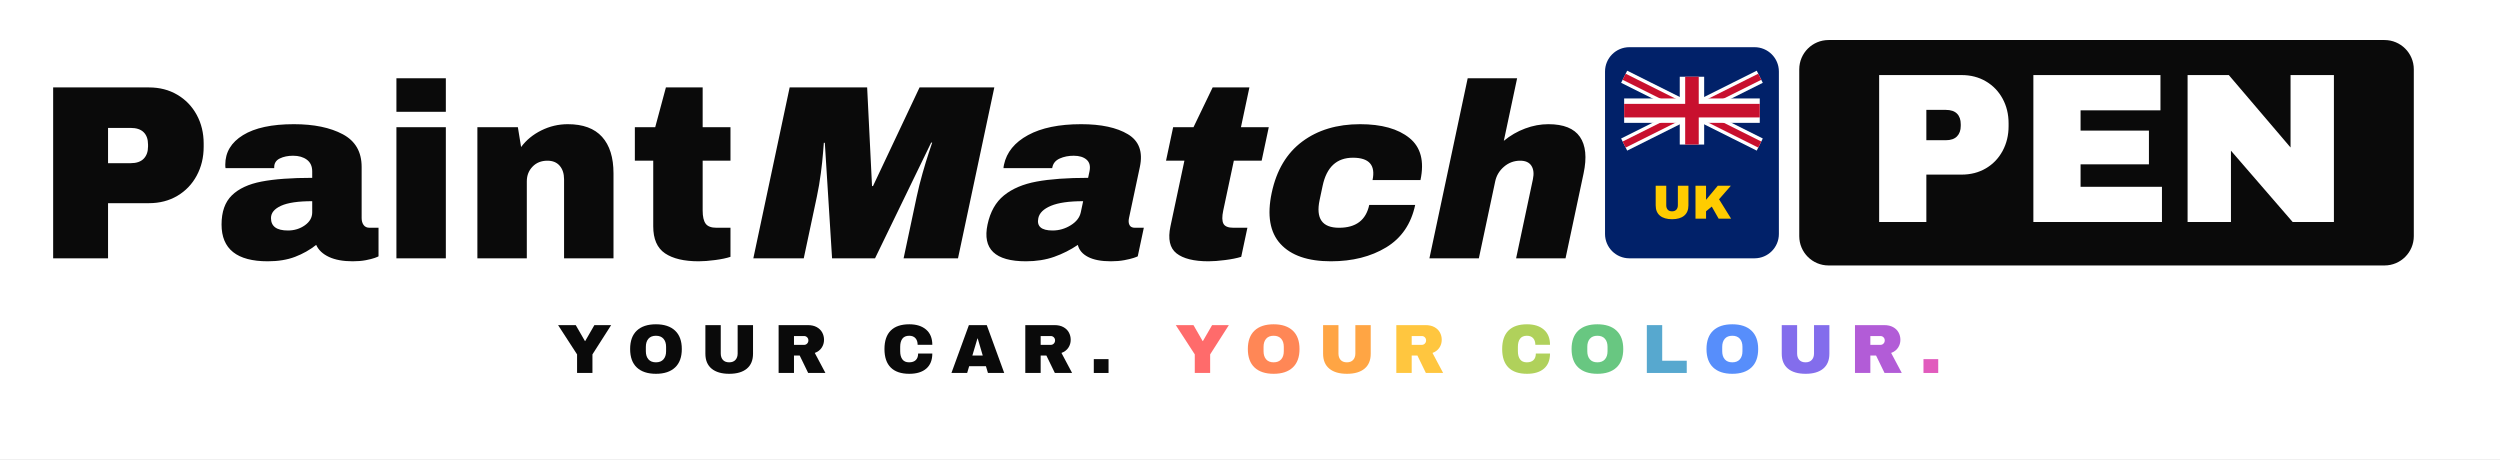
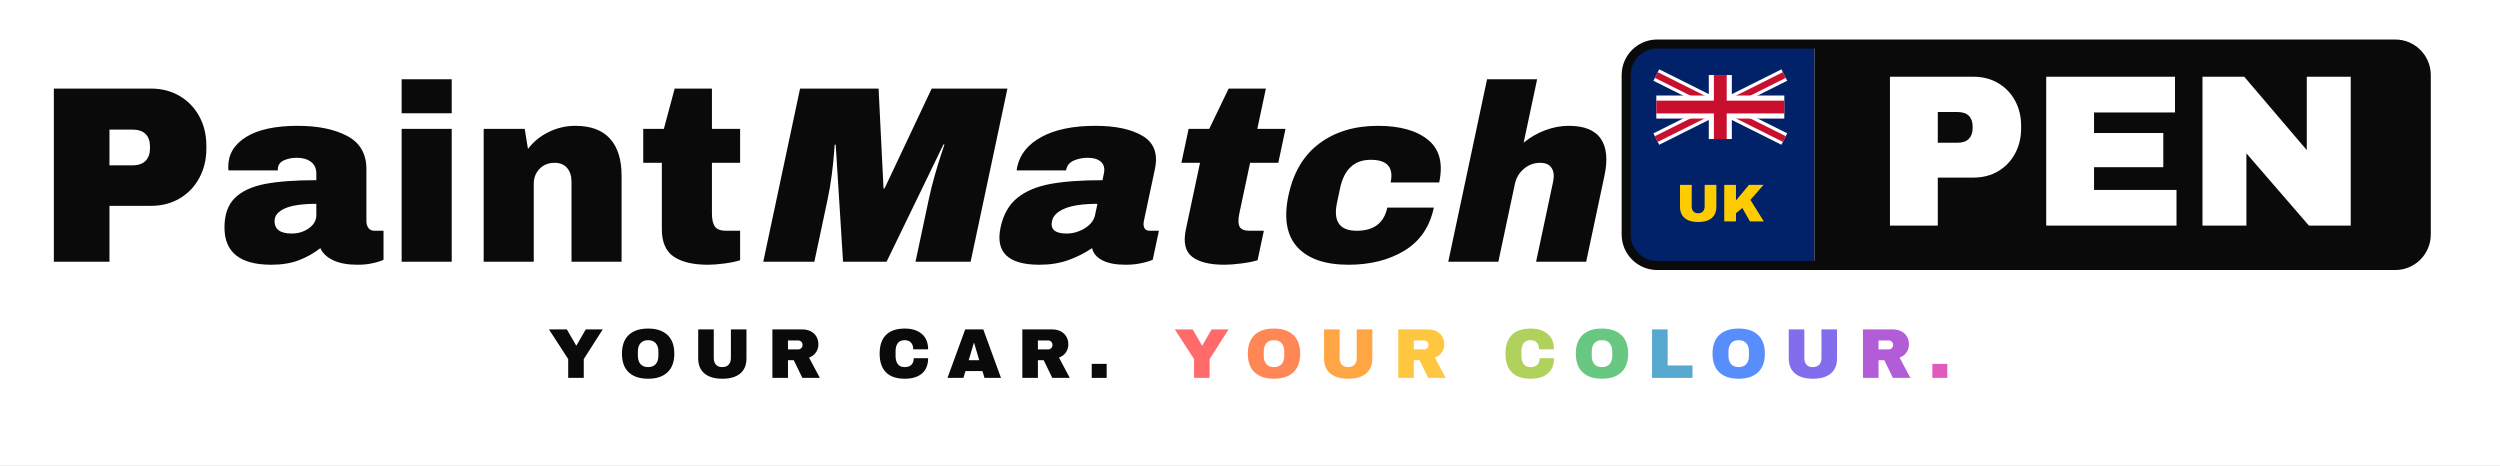
- <svg xmlns="http://www.w3.org/2000/svg" viewBox="0 0 2214.36 406.56" role="img" aria-label="PaintMatchPen">
+ <svg xmlns="http://www.w3.org/2000/svg" viewBox="0 0 2185.54 406.56" role="img" aria-label="PaintMatchPen">
  <rect width="100%" height="100%" fill="#FFFFFF" />
  <path d="M180.4 127.16V130.02Q180.4 144.1 174.24 155.54Q168.08 166.98 157.08 173.47Q146.08 179.96 132.0 179.96H95.7V228.8H47.08V77.44H132.0Q146.08 77.44 157.08 83.93Q168.08 90.42 174.24 101.75Q180.4 113.08 180.4 127.16ZM95.7 144.54H115.72Q123.42 144.54 127.27 140.58Q131.12 136.62 131.12 129.8V128.04Q131.12 121 127.27 117.15Q123.42 113.3 115.72 113.3H95.7Z M320.32 147.84V193.16Q320.32 196.9 322.08 199.32Q323.84 201.74 327.36 201.74H335.28V227.04Q334.62 227.48 331.87 228.47Q329.12 229.46 324.06 230.45Q319.0 231.44 312.4 231.44Q299.64 231.44 291.39 227.59Q283.14 223.74 280.06 216.92Q271.7 223.52 261.36 227.48Q251.02 231.44 237.16 231.44Q196.24 231.44 196.24 198.88Q196.24 181.94 205.37 173.03Q214.5 164.12 231.66 160.82Q248.82 157.52 276.54 157.52V151.8Q276.54 144.98 271.81 141.46Q267.08 137.94 259.6 137.94Q252.78 137.94 247.83 140.36Q242.88 142.78 242.88 148.06V148.94H199.76Q199.54 147.84 199.54 145.86Q199.54 129.36 215.27 119.68Q231.0 110 260.26 110Q286.88 110 303.6 118.91Q320.32 127.82 320.32 147.84ZM240.02 193.16Q240.02 204.16 254.98 204.16Q263.56 204.16 270.05 199.54Q276.54 194.92 276.54 188.1V178.2Q257.84 178.2 248.93 182.27Q240.02 186.34 240.02 193.16Z M351.12 99.0V69.3H394.9V99.0ZM351.12 228.8V112.64H394.9V228.8Z M543.4 153.56V228.8H499.62V158.84Q499.62 151.36 495.77 146.85Q491.92 142.34 484.88 142.34Q476.74 142.34 471.68 147.62Q466.62 152.9 466.62 160.6V228.8H422.84V112.64H458.7L461.56 130.24Q468.38 121 479.49 115.5Q490.6 110 502.92 110Q523.16 110 533.28 121.22Q543.4 132.44 543.4 153.56Z M647.02 112.64V142.34H622.38V186.56Q622.38 194.48 625.02 198.11Q627.66 201.74 634.7 201.74H647.02V227.48Q641.74 229.24 633.38 230.34Q625.02 231.44 618.86 231.44Q599.5 231.44 589.05 224.4Q578.6 217.36 578.6 200.42V142.34H562.32V112.64H580.36L589.82 77.44H622.38V112.64Z" fill="#0A0A0A" />
  <path d="M800.36 228.8 811.957 174.24Q814.108 164.12 817.146 153.45Q820.184 142.78 822.607 135.52Q825.03 128.26 825.671 126.28H824.791L775.06 228.8H737.0L730.585 126.5H729.705Q729.504 128.48 728.974 135.63Q728.444 142.78 727.056 153.45Q725.668 164.12 723.517 174.24L711.92 228.8H667.26L699.433 77.44H768.073L772.388 164.78H773.268L814.493 77.44H880.713L848.54 228.8Z M1009.629 147.84 999.996 193.16Q999.201 196.9 1000.446 199.32Q1001.692 201.74 1005.212 201.74H1013.132L1007.754 227.04Q1007.001 227.48 1004.04 228.47Q1001.08 229.46 995.809 230.45Q990.539 231.44 983.939 231.44Q971.179 231.44 963.747 227.59Q956.316 223.74 954.685 216.92Q944.922 223.52 933.741 227.48Q922.559 231.44 908.699 231.44Q867.779 231.44 874.7 198.88Q878.3 181.94 889.324 173.03Q900.348 164.12 918.21 160.82Q936.071 157.52 963.791 157.52L965.007 151.8Q966.456 144.98 962.475 141.46Q958.493 137.94 951.013 137.94Q944.193 137.94 938.729 140.36Q933.264 142.78 932.142 148.06L931.955 148.94H888.835Q888.849 147.84 889.269 145.86Q892.777 129.36 910.564 119.68Q928.352 110 957.612 110Q984.232 110 999.058 118.91Q1013.884 127.82 1009.629 147.84ZM919.696 193.16Q917.357 204.16 932.317 204.16Q940.897 204.16 948.369 199.54Q955.841 194.92 957.291 188.1L959.395 178.2Q940.695 178.2 930.92 182.27Q921.145 186.34 919.696 193.16Z M1123.811 112.64 1117.498 142.34H1092.858L1083.458 186.56Q1081.775 194.48 1083.643 198.11Q1085.512 201.74 1092.552 201.74H1104.872L1099.401 227.48Q1093.746 229.24 1085.153 230.34Q1076.559 231.44 1070.399 231.44Q1051.039 231.44 1042.085 224.4Q1033.132 217.36 1036.732 200.42L1049.078 142.34H1032.798L1039.111 112.64H1057.151L1074.093 77.44H1106.653L1099.171 112.64Z M1258.17 159.5H1215.71Q1219.919 139.7 1198.359 139.7Q1176.799 139.7 1171.515 164.56L1168.849 177.1Q1163.612 201.74 1186.052 201.74Q1208.492 201.74 1212.794 181.5H1253.494Q1248.116 206.8 1227.788 219.12Q1207.459 231.44 1178.859 231.44Q1148.279 231.44 1134.172 216.04Q1120.066 200.64 1126.425 170.72Q1132.785 140.8 1153.438 125.4Q1174.092 110 1204.672 110Q1233.272 110 1248.386 122.21Q1263.501 134.42 1258.17 159.5Z M1371.432 110Q1391.672 110 1399.407 121.22Q1407.142 132.44 1402.653 153.56L1386.66 228.8H1342.88L1357.75 158.84Q1359.34 151.36 1356.449 146.85Q1353.558 142.34 1346.518 142.34Q1338.378 142.34 1332.195 147.62Q1326.013 152.9 1324.376 160.6L1309.88 228.8H1266.1L1300.003 69.3H1343.783L1331.999 124.74Q1340.535 117.7 1350.813 113.85Q1361.092 110 1371.432 110Z" fill="#0A0A0A" />
-   <rect x="1421.64" y="41.80" width="154.00" height="187.00" rx="21.56" ry="21.56" fill="#012169" />
-   <line x1="1438.58" y1="67.98" x2="1558.70" y2="128.04" stroke="#FFF" stroke-width="12.01" />
-   <line x1="1558.70" y1="67.98" x2="1438.58" y2="128.04" stroke="#FFF" stroke-width="12.01" />
-   <line x1="1438.58" y1="67.98" x2="1558.70" y2="128.04" stroke="#C8102E" stroke-width="6.01" />
-   <line x1="1558.70" y1="67.98" x2="1438.58" y2="128.04" stroke="#C8102E" stroke-width="6.01" />
-   <line x1="1498.64" y1="67.98" x2="1498.64" y2="128.04" stroke="#FFF" stroke-width="21.62" />
-   <line x1="1438.58" y1="98.01" x2="1558.70" y2="98.01" stroke="#FFF" stroke-width="21.62" />
-   <line x1="1498.64" y1="67.98" x2="1498.64" y2="128.04" stroke="#C8102E" stroke-width="12.01" />
-   <line x1="1438.58" y1="98.01" x2="1558.70" y2="98.01" stroke="#C8102E" stroke-width="12.01" />
-   <path d="M1481.035 194.163Q1474.095 194.163 1470.307 191.031Q1466.52 187.9 1466.52 181.932V164.539H1475.872V181.806Q1475.872 184.26 1477.184 185.72Q1478.496 187.18 1480.993 187.18Q1483.49 187.18 1484.823 185.699Q1486.156 184.218 1486.156 181.806V164.539H1495.508V181.932Q1495.508 187.9 1491.742 191.031Q1487.976 194.163 1481.035 194.163Z M1521.492 164.539H1533.088L1522.635 176.516L1533.299 193.655H1522.254L1516.202 182.99L1511.124 187.138V193.655H1501.772V164.539H1511.124V176.981Z" fill="#FFCC00" />
-   <rect x="1597.64" y="39.42" width="536.41" height="191.75" rx="22.0" ry="22.0" fill="#0A0A0A" stroke="#0A0A0A" stroke-width="7.92" />
-   <path d="M1779.096 109.25V111.71Q1779.096 123.819 1773.798 133.657Q1768.501 143.495 1759.041 149.077Q1749.581 154.658 1737.472 154.658H1706.254V196.661H1664.441V66.491H1737.472Q1749.581 66.491 1759.041 72.072Q1768.501 77.654 1773.798 87.398Q1779.096 97.141 1779.096 109.25ZM1706.254 124.197H1723.471Q1730.093 124.197 1733.404 120.791Q1736.715 117.386 1736.715 111.521V110.007Q1736.715 103.953 1733.404 100.642Q1730.093 97.331 1723.471 97.331H1706.254Z M1801.043 66.491H1913.617V97.709H1842.856V115.683H1903.4V145.577H1842.856V165.443H1914.942V196.661H1801.043Z M2030.732 196.661 1976.053 133.468V196.661H1937.646V66.491H1974.161L2028.84 130.63V66.491H2067.248V196.661Z" fill="#FFF" />
-   <path d="M524.751 330.352H511.137V313.905L494.32 287.971H509.967L518.098 302.078H518.344L526.475 287.971H541.321L524.751 313.905Z" fill="#0A0A0A" />
-   <path d="M603.907 309.162Q603.907 319.88 597.931 325.486Q591.956 331.091 580.991 331.091Q570.027 331.091 564.082 325.516Q558.138 319.942 558.138 309.162Q558.138 298.382 564.082 292.807Q570.027 287.232 580.991 287.232Q591.956 287.232 597.931 292.838Q603.907 298.443 603.907 309.162ZM572.059 307.19V311.133Q572.059 315.63 574.339 318.278Q576.618 320.927 580.991 320.927Q585.365 320.927 587.675 318.278Q589.985 315.63 589.985 311.133V307.19Q589.985 302.694 587.675 300.045Q585.365 297.396 580.991 297.396Q576.618 297.396 574.339 300.045Q572.059 302.694 572.059 307.19Z" fill="#0A0A0A" />
-   <path d="M645.918 331.091Q635.815 331.091 630.302 326.533Q624.789 321.974 624.789 313.289V287.971H638.403V313.104Q638.403 316.677 640.312 318.802Q642.222 320.927 645.856 320.927Q649.491 320.927 651.431 318.771Q653.371 316.615 653.371 313.104V287.971H666.985V313.289Q666.985 321.974 661.503 326.533Q656.02 331.091 645.918 331.091Z" fill="#0A0A0A" />
-   <path d="M721.686 312.611 731.111 330.352H715.834L708.319 314.89H703.267V330.352H689.654V287.971H715.587Q720.146 287.971 723.38 289.727Q726.614 291.482 728.246 294.47Q729.879 297.458 729.879 300.969Q729.879 304.85 727.784 307.991Q725.69 311.133 721.686 312.611ZM712.199 297.642H703.267V305.466H712.199Q713.801 305.466 714.91 304.326Q716.019 303.186 716.019 301.523Q716.019 299.86 714.91 298.751Q713.801 297.642 712.199 297.642Z" fill="#0A0A0A" />
+   <path d="M1448.74 38.50 H1586.20 V232.10 H1448.74 Q1421.64 232.10 1421.64 205.00 V65.60 Q1421.64 38.50 1448.74 38.50 Z" fill="#012169" />
+   <path d="M1586.20 38.50 H2093.96 Q2121.07 38.50 2121.07 65.60 V205.00 Q2121.07 232.10 2093.96 232.10 H1586.20 Z" fill="#0A0A0A" />
+   <line x1="1447.97" y1="65.60" x2="1559.87" y2="121.55" stroke="#FFF" stroke-width="11.19" />
+   <line x1="1559.87" y1="65.60" x2="1447.97" y2="121.55" stroke="#FFF" stroke-width="11.19" />
+   <line x1="1447.97" y1="65.60" x2="1559.87" y2="121.55" stroke="#C8102E" stroke-width="5.60" />
+   <line x1="1559.87" y1="65.60" x2="1447.97" y2="121.55" stroke="#C8102E" stroke-width="5.60" />
+   <line x1="1503.92" y1="65.60" x2="1503.92" y2="121.55" stroke="#FFF" stroke-width="20.14" />
+   <line x1="1447.97" y1="93.58" x2="1559.87" y2="93.58" stroke="#FFF" stroke-width="20.14" />
+   <line x1="1503.92" y1="65.60" x2="1503.92" y2="121.55" stroke="#C8102E" stroke-width="11.19" />
+   <line x1="1447.97" y1="93.58" x2="1559.87" y2="93.58" stroke="#C8102E" stroke-width="11.19" />
+   <path d="M1484.605 194.099Q1476.991 194.099 1472.836 190.663Q1468.68 187.227 1468.68 180.681V161.598H1478.941V180.542Q1478.941 183.234 1480.38 184.836Q1481.82 186.438 1484.559 186.438Q1487.298 186.438 1488.761 184.813Q1490.223 183.188 1490.223 180.542V161.598H1500.484V180.681Q1500.484 187.227 1496.352 190.663Q1492.22 194.099 1484.605 194.099Z M1528.992 161.598H1541.713L1530.245 174.738L1541.945 193.542H1529.827L1523.188 181.842L1517.617 186.392V193.542H1507.356V161.598H1517.617V175.249Z" fill="#FFCC00" />
+   <path d="M1766.886 109.842V112.301Q1766.886 124.41 1761.588 134.248Q1756.291 144.087 1746.831 149.668Q1737.371 155.25 1725.262 155.25H1694.044V197.252H1652.231V67.082H1725.262Q1737.371 67.082 1746.831 72.664Q1756.291 78.245 1761.588 87.989Q1766.886 97.733 1766.886 109.842ZM1694.044 124.788H1711.261Q1717.883 124.788 1721.194 121.383Q1724.505 117.977 1724.505 112.112V110.598Q1724.505 104.544 1721.194 101.233Q1717.883 97.922 1711.261 97.922H1694.044Z M1788.833 67.082H1901.407V98.3H1830.646V116.274H1891.19V146.168H1830.646V166.034H1902.732V197.252H1788.833Z M2018.522 197.252 1963.843 134.059V197.252H1925.436V67.082H1961.951L2016.63 131.221V67.082H2055.038V197.252Z" fill="#FFF" />
+   <rect x="1421.64" y="38.50" width="699.43" height="193.60" rx="27.10" ry="27.10" fill="none" stroke="#0A0A0A" stroke-width="7.92" />
+   <path d="M510.341 330.352H496.727V313.905L479.91 287.971H495.557L503.688 302.078H503.934L512.065 287.971H526.911L510.341 313.905Z" fill="#0A0A0A" />
+   <path d="M589.497 309.162Q589.497 319.88 583.521 325.486Q577.546 331.091 566.581 331.091Q555.617 331.091 549.672 325.516Q543.728 319.942 543.728 309.162Q543.728 298.382 549.672 292.807Q555.617 287.232 566.581 287.232Q577.546 287.232 583.521 292.838Q589.497 298.443 589.497 309.162ZM557.649 307.19V311.133Q557.649 315.63 559.929 318.278Q562.208 320.927 566.581 320.927Q570.955 320.927 573.265 318.278Q575.575 315.63 575.575 311.133V307.19Q575.575 302.694 573.265 300.045Q570.955 297.396 566.581 297.396Q562.208 297.396 559.929 300.045Q557.649 302.694 557.649 307.19Z" fill="#0A0A0A" />
+   <path d="M631.508 331.091Q621.405 331.091 615.892 326.533Q610.379 321.974 610.379 313.289V287.971H623.993V313.104Q623.993 316.677 625.902 318.802Q627.812 320.927 631.446 320.927Q635.081 320.927 637.021 318.771Q638.961 316.615 638.961 313.104V287.971H652.575V313.289Q652.575 321.974 647.093 326.533Q641.61 331.091 631.508 331.091Z" fill="#0A0A0A" />
+   <path d="M707.276 312.611 716.701 330.352H701.424L693.909 314.89H688.857V330.352H675.244V287.971H701.177Q705.736 287.971 708.97 289.727Q712.204 291.482 713.836 294.47Q715.469 297.458 715.469 300.969Q715.469 304.85 713.374 307.991Q711.28 311.133 707.276 312.611ZM697.789 297.642H688.857V305.466H697.789Q699.391 305.466 700.5 304.326Q701.609 303.186 701.609 301.523Q701.609 299.86 700.5 298.751Q699.391 297.642 697.789 297.642Z" fill="#0A0A0A" />
  <path d="" fill="#0A0A0A" />
-   <path d="M825.79 305.404H812.792Q812.792 301.708 810.852 299.552Q808.911 297.396 805.339 297.396Q801.211 297.396 799.271 299.983Q797.331 302.57 797.331 307.19V311.133Q797.331 315.691 799.271 318.309Q801.211 320.927 805.215 320.927Q809.158 320.927 811.191 318.894Q813.223 316.862 813.223 313.166H825.79Q825.79 321.851 820.461 326.471Q815.133 331.091 805.4 331.091Q794.559 331.091 788.984 325.547Q783.409 320.003 783.409 309.162Q783.409 298.32 788.984 292.776Q794.559 287.232 805.4 287.232Q814.825 287.232 820.307 291.944Q825.79 296.657 825.79 305.404Z" fill="#0A0A0A" />
-   <path d="M875.07 330.352 873.283 324.377H858.438L856.651 330.352H842.73L858.191 287.971H874.023L889.484 330.352ZM861.271 314.89H870.45L866.015 299.798H865.768Z" fill="#0A0A0A" />
-   <path d="M940.181 312.611 949.606 330.352H934.329L926.814 314.89H921.763V330.352H908.149V287.971H934.083Q938.641 287.971 941.875 289.727Q945.109 291.482 946.741 294.47Q948.374 297.458 948.374 300.969Q948.374 304.85 946.279 307.991Q944.185 311.133 940.181 312.611ZM930.695 297.642H921.763V305.466H930.695Q932.296 305.466 933.405 304.326Q934.514 303.186 934.514 301.523Q934.514 299.86 933.405 298.751Q932.296 297.642 930.695 297.642Z" fill="#0A0A0A" />
-   <path d="M968.825 330.352V318.094H981.884V330.352Z" fill="#0A0A0A" />
-   <path d="M1071.882 330.352H1058.268V313.905L1041.451 287.971H1057.098L1065.229 302.078H1065.475L1073.607 287.971H1088.452L1071.882 313.905Z" fill="rgb(255,107,107)" />
-   <path d="M1151.038 309.162Q1151.038 319.88 1145.063 325.486Q1139.087 331.091 1128.123 331.091Q1117.158 331.091 1111.213 325.516Q1105.269 319.942 1105.269 309.162Q1105.269 298.382 1111.213 292.807Q1117.158 287.232 1128.123 287.232Q1139.087 287.232 1145.063 292.838Q1151.038 298.443 1151.038 309.162ZM1119.191 307.19V311.133Q1119.191 315.63 1121.47 318.278Q1123.749 320.927 1128.123 320.927Q1132.496 320.927 1134.806 318.278Q1137.116 315.63 1137.116 311.133V307.19Q1137.116 302.694 1134.806 300.045Q1132.496 297.396 1128.123 297.396Q1123.749 297.396 1121.47 300.045Q1119.191 302.694 1119.191 307.19Z" fill="rgb(255,135,86)" />
-   <path d="M1193.049 331.091Q1182.947 331.091 1177.433 326.533Q1171.92 321.974 1171.92 313.289V287.971H1185.534V313.104Q1185.534 316.677 1187.443 318.802Q1189.353 320.927 1192.987 320.927Q1196.622 320.927 1198.562 318.771Q1200.503 316.615 1200.503 313.104V287.971H1214.116V313.289Q1214.116 321.974 1208.634 326.533Q1203.151 331.091 1193.049 331.091Z" fill="rgb(255,165,68)" />
-   <path d="M1268.817 312.611 1278.242 330.352H1262.965L1255.45 314.89H1250.399V330.352H1236.785V287.971H1262.719Q1267.277 287.971 1270.511 289.727Q1273.745 291.482 1275.377 294.47Q1277.01 297.458 1277.01 300.969Q1277.01 304.85 1274.915 307.991Q1272.821 311.133 1268.817 312.611ZM1259.331 297.642H1250.399V305.466H1259.331Q1260.932 305.466 1262.041 304.326Q1263.15 303.186 1263.15 301.523Q1263.15 299.86 1262.041 298.751Q1260.932 297.642 1259.331 297.642Z" fill="rgb(255,198,63)" />
+   <path d="M811.38 305.404H798.382Q798.382 301.708 796.442 299.552Q794.501 297.396 790.929 297.396Q786.801 297.396 784.861 299.983Q782.921 302.57 782.921 307.19V311.133Q782.921 315.691 784.861 318.309Q786.801 320.927 790.805 320.927Q794.748 320.927 796.781 318.894Q798.813 316.862 798.813 313.166H811.38Q811.38 321.851 806.051 326.471Q800.723 331.091 790.99 331.091Q780.149 331.091 774.574 325.547Q768.999 320.003 768.999 309.162Q768.999 298.32 774.574 292.776Q780.149 287.232 790.99 287.232Q800.415 287.232 805.897 291.944Q811.38 296.657 811.38 305.404Z" fill="#0A0A0A" />
+   <path d="M860.66 330.352 858.873 324.377H844.028L842.241 330.352H828.32L843.781 287.971H859.613L875.074 330.352ZM846.861 314.89H856.04L851.605 299.798H851.358Z" fill="#0A0A0A" />
+   <path d="M925.771 312.611 935.196 330.352H919.919L912.404 314.89H907.353V330.352H893.739V287.971H919.673Q924.231 287.971 927.465 289.727Q930.699 291.482 932.331 294.47Q933.964 297.458 933.964 300.969Q933.964 304.85 931.869 307.991Q929.775 311.133 925.771 312.611ZM916.285 297.642H907.353V305.466H916.285Q917.886 305.466 918.995 304.326Q920.104 303.186 920.104 301.523Q920.104 299.86 918.995 298.751Q917.886 297.642 916.285 297.642Z" fill="#0A0A0A" />
+   <path d="M954.415 330.352V318.094H967.474V330.352Z" fill="#0A0A0A" />
+   <path d="M1057.472 330.352H1043.858V313.905L1027.041 287.971H1042.688L1050.819 302.078H1051.065L1059.197 287.971H1074.042L1057.472 313.905Z" fill="rgb(255,107,107)" />
+   <path d="M1136.628 309.162Q1136.628 319.88 1130.653 325.486Q1124.677 331.091 1113.713 331.091Q1102.748 331.091 1096.803 325.516Q1090.859 319.942 1090.859 309.162Q1090.859 298.382 1096.803 292.807Q1102.748 287.232 1113.713 287.232Q1124.677 287.232 1130.653 292.838Q1136.628 298.443 1136.628 309.162ZM1104.781 307.19V311.133Q1104.781 315.63 1107.06 318.278Q1109.339 320.927 1113.713 320.927Q1118.086 320.927 1120.396 318.278Q1122.706 315.63 1122.706 311.133V307.19Q1122.706 302.694 1120.396 300.045Q1118.086 297.396 1113.713 297.396Q1109.339 297.396 1107.06 300.045Q1104.781 302.694 1104.781 307.19Z" fill="rgb(255,135,86)" />
+   <path d="M1178.639 331.091Q1168.537 331.091 1163.023 326.533Q1157.51 321.974 1157.51 313.289V287.971H1171.124V313.104Q1171.124 316.677 1173.033 318.802Q1174.943 320.927 1178.577 320.927Q1182.212 320.927 1184.152 318.771Q1186.093 316.615 1186.093 313.104V287.971H1199.706V313.289Q1199.706 321.974 1194.224 326.533Q1188.741 331.091 1178.639 331.091Z" fill="rgb(255,165,68)" />
+   <path d="M1254.407 312.611 1263.832 330.352H1248.555L1241.04 314.89H1235.989V330.352H1222.375V287.971H1248.309Q1252.867 287.971 1256.101 289.727Q1259.335 291.482 1260.967 294.47Q1262.6 297.458 1262.6 300.969Q1262.6 304.85 1260.505 307.991Q1258.411 311.133 1254.407 312.611ZM1244.921 297.642H1235.989V305.466H1244.921Q1246.522 305.466 1247.631 304.326Q1248.74 303.186 1248.74 301.523Q1248.74 299.86 1247.631 298.751Q1246.522 297.642 1244.921 297.642Z" fill="rgb(255,198,63)" />
  <path d="" fill="rgb(220,213,74)" />
-   <path d="M1372.921 305.404H1359.923Q1359.923 301.708 1357.983 299.552Q1356.043 297.396 1352.47 297.396Q1348.343 297.396 1346.402 299.983Q1344.462 302.57 1344.462 307.19V311.133Q1344.462 315.691 1346.402 318.309Q1348.343 320.927 1352.347 320.927Q1356.289 320.927 1358.322 318.894Q1360.355 316.862 1360.355 313.166H1372.921Q1372.921 321.851 1367.593 326.471Q1362.264 331.091 1352.531 331.091Q1341.69 331.091 1336.115 325.547Q1330.54 320.003 1330.54 309.162Q1330.54 298.32 1336.115 292.776Q1341.69 287.232 1352.531 287.232Q1361.956 287.232 1367.439 291.944Q1372.921 296.657 1372.921 305.404Z" fill="rgb(176,209,91)" />
-   <path d="M1437.786 309.162Q1437.786 319.88 1431.811 325.486Q1425.835 331.091 1414.871 331.091Q1403.906 331.091 1397.961 325.516Q1392.017 319.942 1392.017 309.162Q1392.017 298.382 1397.961 292.807Q1403.906 287.232 1414.871 287.232Q1425.835 287.232 1431.811 292.838Q1437.786 298.443 1437.786 309.162ZM1405.939 307.19V311.133Q1405.939 315.63 1408.218 318.278Q1410.497 320.927 1414.871 320.927Q1419.244 320.927 1421.554 318.278Q1423.864 315.63 1423.864 311.133V307.19Q1423.864 302.694 1421.554 300.045Q1419.244 297.396 1414.871 297.396Q1410.497 297.396 1408.218 300.045Q1405.939 302.694 1405.939 307.19Z" fill="rgb(104,199,129)" />
-   <path d="M1458.668 287.971H1472.282V319.51H1494.027V330.352H1458.668Z" fill="rgb(87,168,207)" />
-   <path d="M1557.29 309.162Q1557.29 319.88 1551.315 325.486Q1545.339 331.091 1534.375 331.091Q1523.41 331.091 1517.465 325.516Q1511.521 319.942 1511.521 309.162Q1511.521 298.382 1517.465 292.807Q1523.41 287.232 1534.375 287.232Q1545.339 287.232 1551.315 292.838Q1557.29 298.443 1557.29 309.162ZM1525.443 307.19V311.133Q1525.443 315.63 1527.722 318.278Q1530.001 320.927 1534.375 320.927Q1538.748 320.927 1541.058 318.278Q1543.368 315.63 1543.368 311.133V307.19Q1543.368 302.694 1541.058 300.045Q1538.748 297.396 1534.375 297.396Q1530.001 297.396 1527.722 300.045Q1525.443 302.694 1525.443 307.19Z" fill="rgb(87,142,251)" />
-   <path d="M1599.301 331.091Q1589.199 331.091 1583.685 326.533Q1578.172 321.974 1578.172 313.289V287.971H1591.786V313.104Q1591.786 316.677 1593.695 318.802Q1595.605 320.927 1599.239 320.927Q1602.874 320.927 1604.814 318.771Q1606.755 316.615 1606.755 313.104V287.971H1620.368V313.289Q1620.368 321.974 1614.886 326.533Q1609.403 331.091 1599.301 331.091Z" fill="rgb(131,109,236)" />
-   <path d="M1675.069 312.611 1684.494 330.352H1669.217L1661.702 314.89H1656.651V330.352H1643.037V287.971H1668.971Q1673.529 287.971 1676.763 289.727Q1679.997 291.482 1681.629 294.47Q1683.262 297.458 1683.262 300.969Q1683.262 304.85 1681.167 307.991Q1679.073 311.133 1675.069 312.611ZM1665.583 297.642H1656.651V305.466H1665.583Q1667.184 305.466 1668.293 304.326Q1669.402 303.186 1669.402 301.523Q1669.402 299.86 1668.293 298.751Q1667.184 297.642 1665.583 297.642Z" fill="rgb(178,92,215)" />
-   <path d="M1703.713 330.352V318.094H1716.772V330.352Z" fill="rgb(225,91,189)" />
+   <path d="M1358.511 305.404H1345.513Q1345.513 301.708 1343.573 299.552Q1341.633 297.396 1338.06 297.396Q1333.933 297.396 1331.992 299.983Q1330.052 302.57 1330.052 307.19V311.133Q1330.052 315.691 1331.992 318.309Q1333.933 320.927 1337.937 320.927Q1341.879 320.927 1343.912 318.894Q1345.945 316.862 1345.945 313.166H1358.511Q1358.511 321.851 1353.183 326.471Q1347.854 331.091 1338.121 331.091Q1327.28 331.091 1321.705 325.547Q1316.13 320.003 1316.13 309.162Q1316.13 298.32 1321.705 292.776Q1327.28 287.232 1338.121 287.232Q1347.546 287.232 1353.029 291.944Q1358.511 296.657 1358.511 305.404Z" fill="rgb(176,209,91)" />
+   <path d="M1423.376 309.162Q1423.376 319.88 1417.401 325.486Q1411.425 331.091 1400.461 331.091Q1389.496 331.091 1383.551 325.516Q1377.607 319.942 1377.607 309.162Q1377.607 298.382 1383.551 292.807Q1389.496 287.232 1400.461 287.232Q1411.425 287.232 1417.401 292.838Q1423.376 298.443 1423.376 309.162ZM1391.529 307.19V311.133Q1391.529 315.63 1393.808 318.278Q1396.087 320.927 1400.461 320.927Q1404.834 320.927 1407.144 318.278Q1409.454 315.63 1409.454 311.133V307.19Q1409.454 302.694 1407.144 300.045Q1404.834 297.396 1400.461 297.396Q1396.087 297.396 1393.808 300.045Q1391.529 302.694 1391.529 307.19Z" fill="rgb(104,199,129)" />
+   <path d="M1444.258 287.971H1457.872V319.51H1479.617V330.352H1444.258Z" fill="rgb(87,168,207)" />
+   <path d="M1542.88 309.162Q1542.88 319.88 1536.905 325.486Q1530.929 331.091 1519.965 331.091Q1509 331.091 1503.055 325.516Q1497.111 319.942 1497.111 309.162Q1497.111 298.382 1503.055 292.807Q1509 287.232 1519.965 287.232Q1530.929 287.232 1536.905 292.838Q1542.88 298.443 1542.88 309.162ZM1511.033 307.19V311.133Q1511.033 315.63 1513.312 318.278Q1515.591 320.927 1519.965 320.927Q1524.338 320.927 1526.648 318.278Q1528.958 315.63 1528.958 311.133V307.19Q1528.958 302.694 1526.648 300.045Q1524.338 297.396 1519.965 297.396Q1515.591 297.396 1513.312 300.045Q1511.033 302.694 1511.033 307.19Z" fill="rgb(87,142,251)" />
+   <path d="M1584.891 331.091Q1574.789 331.091 1569.275 326.533Q1563.762 321.974 1563.762 313.289V287.971H1577.376V313.104Q1577.376 316.677 1579.285 318.802Q1581.195 320.927 1584.829 320.927Q1588.464 320.927 1590.404 318.771Q1592.345 316.615 1592.345 313.104V287.971H1605.958V313.289Q1605.958 321.974 1600.476 326.533Q1594.993 331.091 1584.891 331.091Z" fill="rgb(131,109,236)" />
+   <path d="M1660.659 312.611 1670.084 330.352H1654.807L1647.292 314.89H1642.241V330.352H1628.627V287.971H1654.561Q1659.119 287.971 1662.353 289.727Q1665.587 291.482 1667.219 294.47Q1668.852 297.458 1668.852 300.969Q1668.852 304.85 1666.757 307.991Q1664.663 311.133 1660.659 312.611ZM1651.173 297.642H1642.241V305.466H1651.173Q1652.774 305.466 1653.883 304.326Q1654.992 303.186 1654.992 301.523Q1654.992 299.86 1653.883 298.751Q1652.774 297.642 1651.173 297.642Z" fill="rgb(178,92,215)" />
+   <path d="M1689.303 330.352V318.094H1702.362V330.352Z" fill="rgb(225,91,189)" />
</svg>
